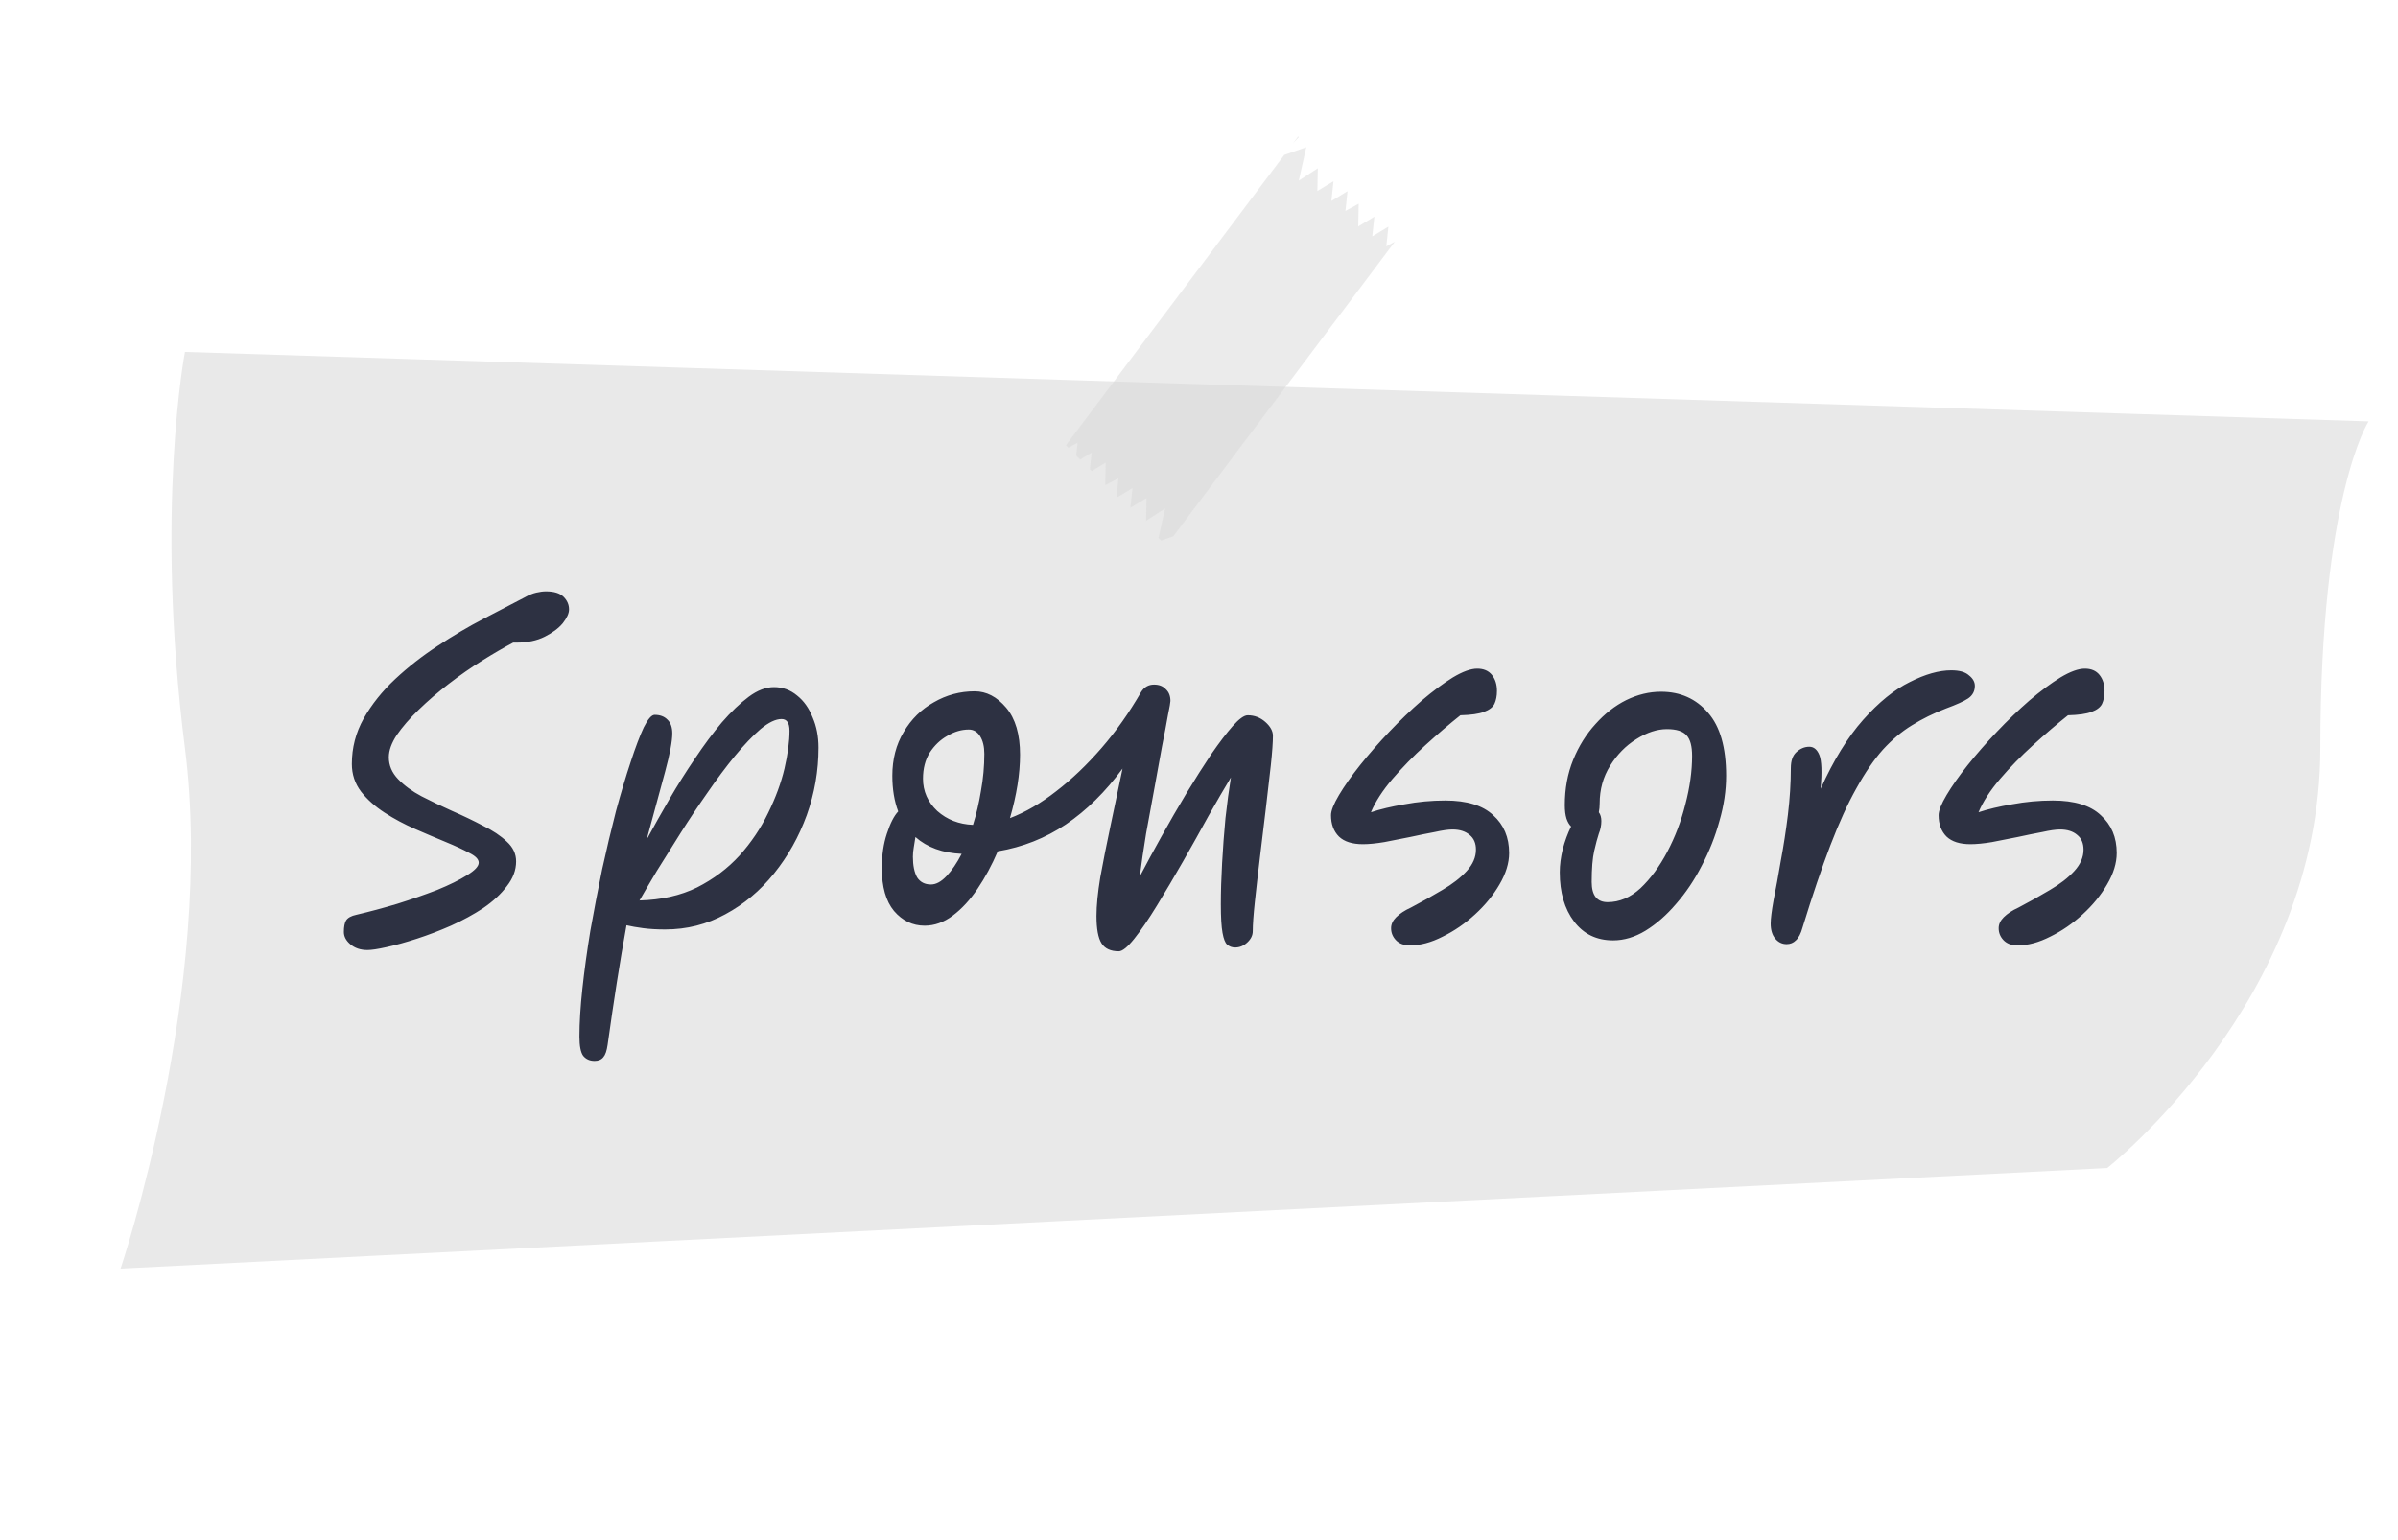
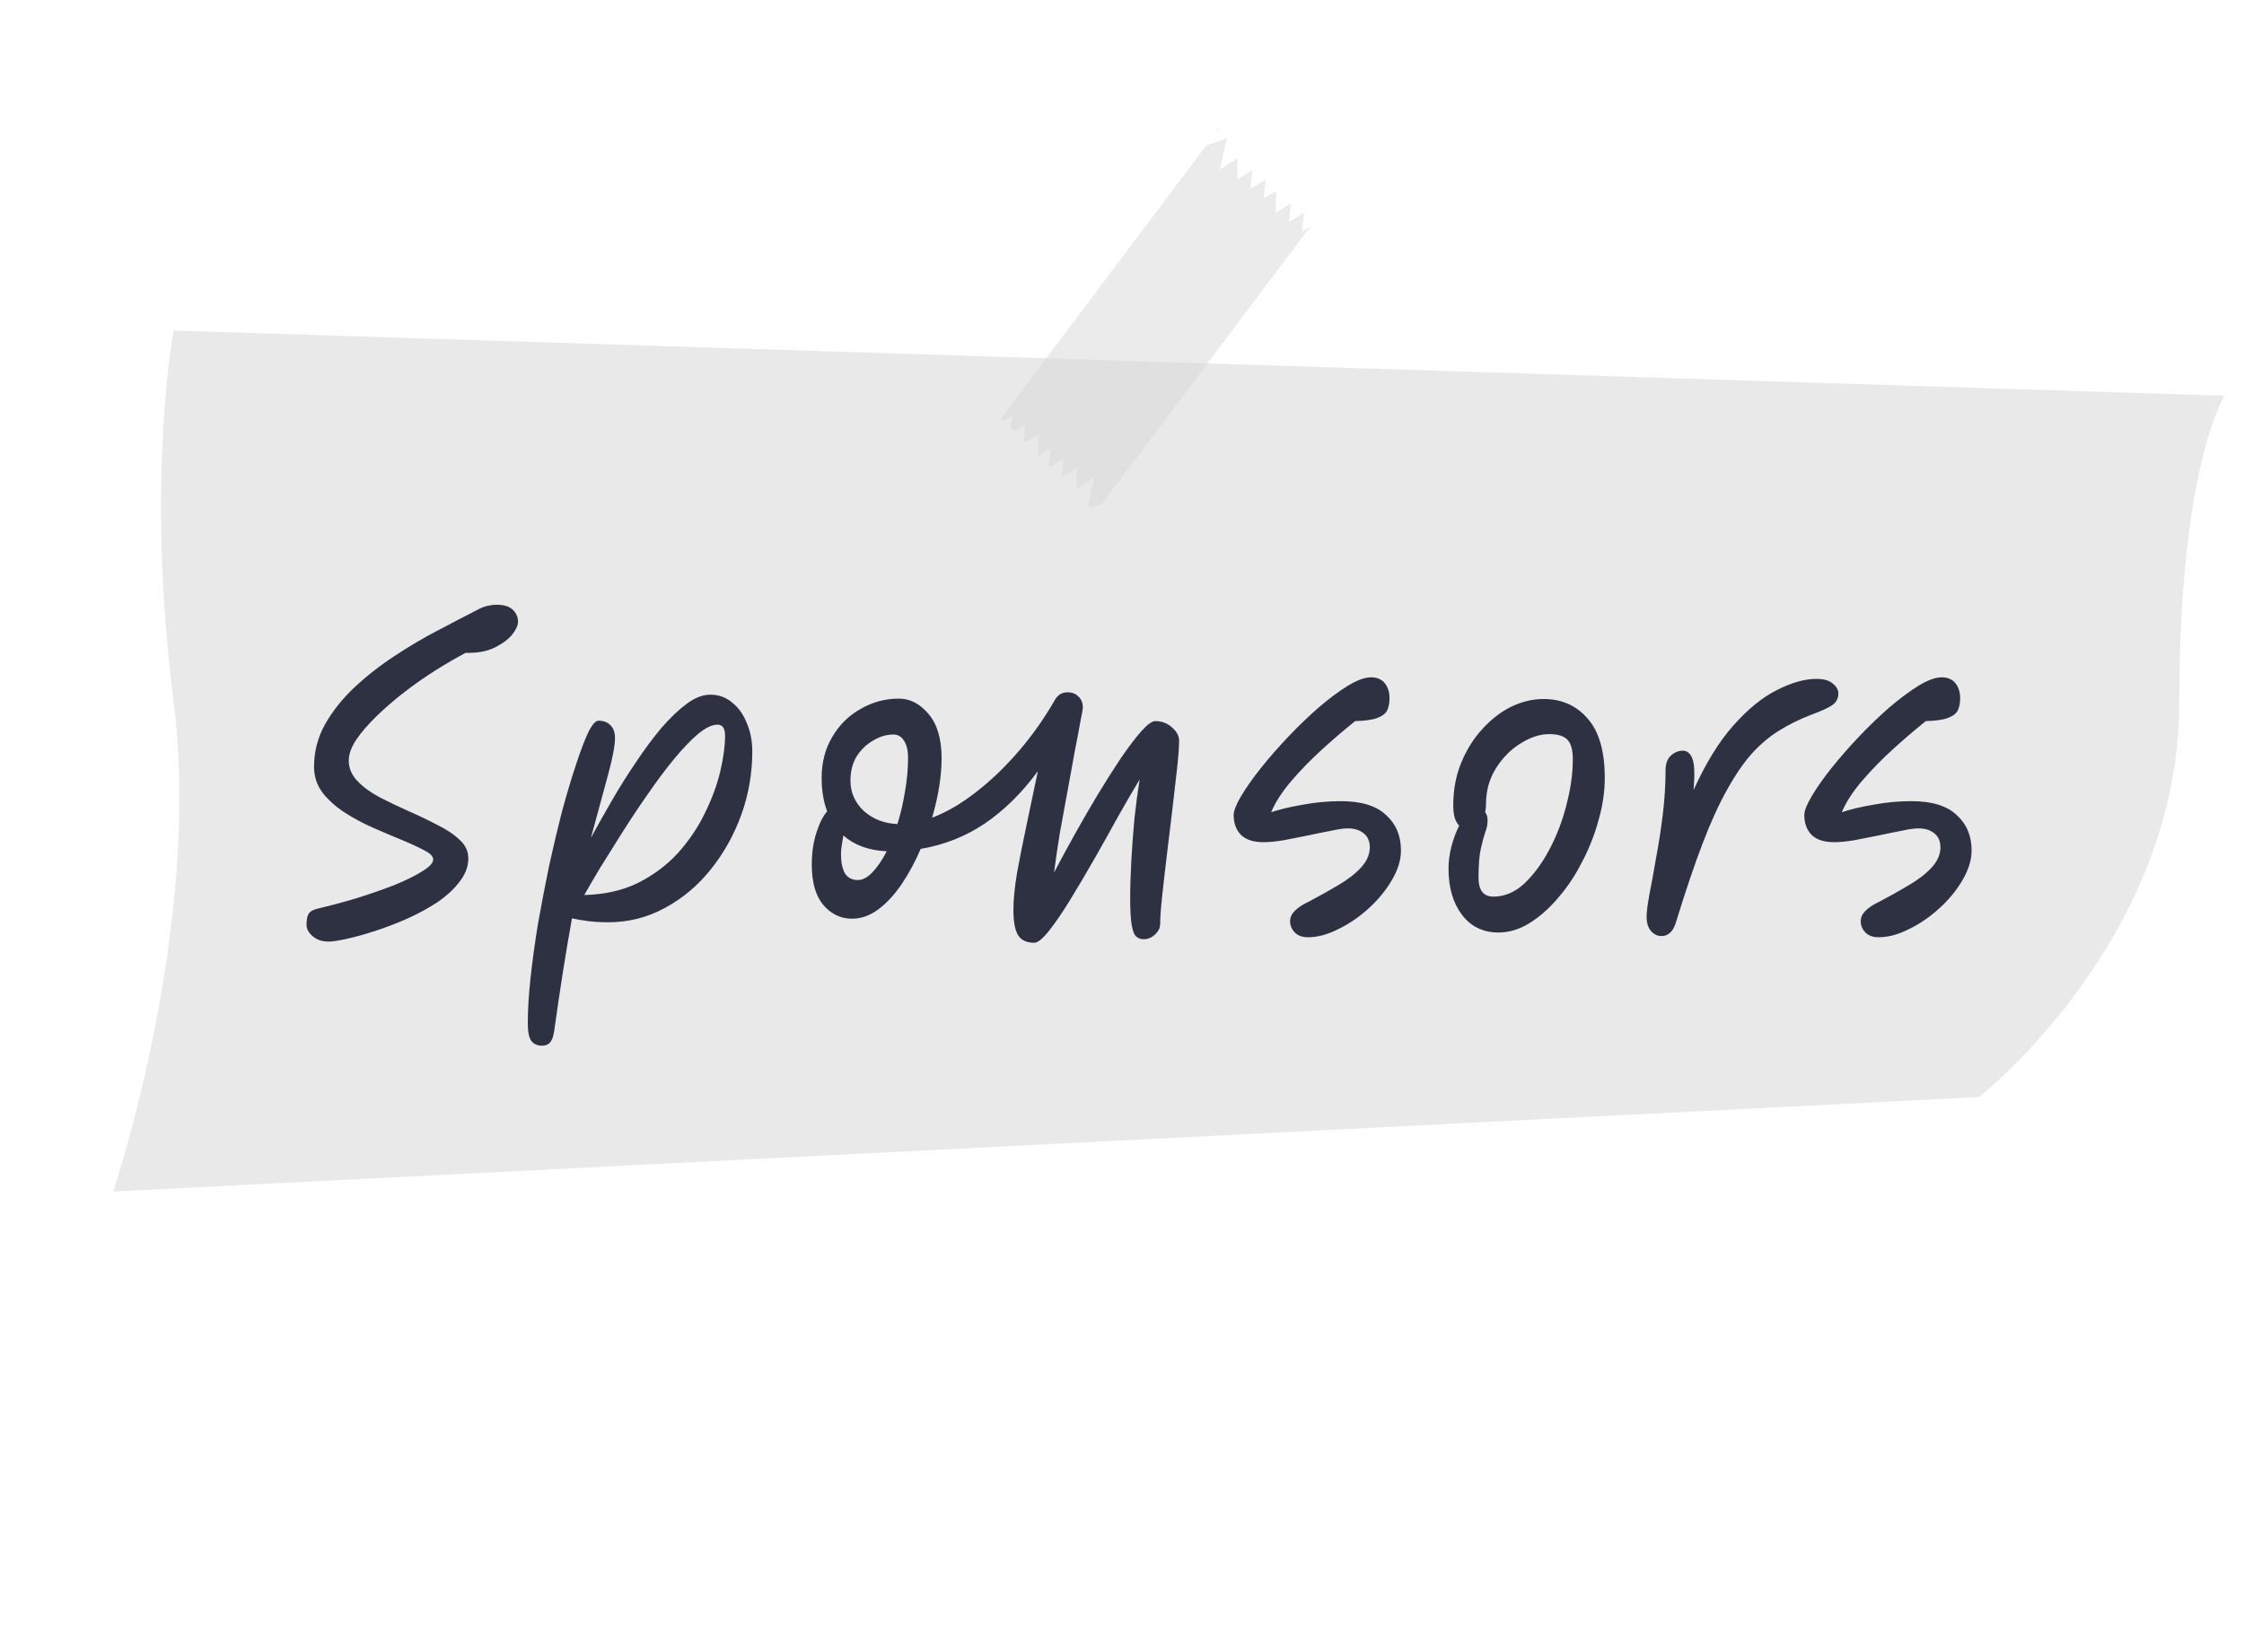
- <svg xmlns="http://www.w3.org/2000/svg" width="274" height="176" viewBox="0 0 274 176" fill="none">
-   <path d="M270.637 48.161L21.135 40.221C21.135 40.221 17.664 58.166 21.135 85.527C24.606 112.887 13.775 145 13.775 145L240.774 133.5C240.774 133.5 265.125 114.404 265.125 85.527C265.125 56.65 270.637 48.161 270.637 48.161Z" fill="#E9E9E9" />
-   <path d="M158.403 28.154L159.38 27.621L134.056 61.303L132.663 61.791L132.37 61.497L133.126 58.114L130.954 59.519L131.003 56.923L129.161 58.038L129.4 55.786L127.701 56.813L127.58 56.693L127.796 54.648L126.334 55.443L126.287 55.395L126.334 52.875L124.737 53.841L124.53 53.634L124.73 51.737L123.426 52.526L122.971 52.069L123.127 50.6L122.076 51.171L121.796 50.892L146.748 17.703L149.256 16.825L148.404 20.64L150.576 19.234L150.526 21.831L152.368 20.716L152.13 22.967L153.971 21.854L153.734 24.105L155.245 23.283L155.195 25.879L157.037 24.765L156.799 27.017L158.615 25.918L158.637 25.94L158.403 28.154Z" fill="#D9D9D9" fill-opacity="0.5" />
-   <path d="M147.751 16.369L148.329 15.601L148.403 15.674L147.751 16.369Z" fill="#D9D9D9" fill-opacity="0.5" />
-   <path d="M41.98 108.584C41.181 108.584 40.525 108.36 40.013 107.912C39.532 107.496 39.292 107.032 39.292 106.52C39.292 105.944 39.373 105.512 39.532 105.224C39.724 104.904 40.124 104.68 40.733 104.552C42.236 104.2 43.788 103.784 45.389 103.304C47.02 102.792 48.541 102.264 49.949 101.72C51.356 101.144 52.492 100.584 53.356 100.04C54.252 99.496 54.7 99.016 54.7 98.6C54.7 98.216 54.349 97.848 53.645 97.496C52.941 97.112 52.044 96.696 50.956 96.248C49.868 95.8 48.7 95.304 47.453 94.76C46.205 94.216 45.036 93.592 43.949 92.888C42.861 92.184 41.965 91.384 41.261 90.488C40.556 89.56 40.205 88.504 40.205 87.32C40.205 85.464 40.653 83.736 41.548 82.136C42.477 80.504 43.676 79 45.148 77.624C46.62 76.248 48.236 74.984 49.996 73.832C51.788 72.648 53.548 71.608 55.276 70.712C57.036 69.784 58.605 68.968 59.98 68.264C60.428 68.008 60.861 67.832 61.276 67.736C61.693 67.64 62.06 67.592 62.38 67.592C63.309 67.592 63.98 67.8 64.397 68.216C64.812 68.632 65.02 69.112 65.02 69.656C65.02 70.104 64.781 70.632 64.3 71.24C63.821 71.816 63.133 72.328 62.236 72.776C61.34 73.224 60.269 73.448 59.02 73.448H58.636C57.548 74.024 56.364 74.712 55.084 75.512C53.804 76.312 52.541 77.192 51.292 78.152C50.044 79.112 48.892 80.104 47.837 81.128C46.812 82.12 45.98 83.08 45.34 84.008C44.733 84.936 44.428 85.784 44.428 86.552C44.428 87.48 44.781 88.312 45.484 89.048C46.188 89.784 47.084 90.44 48.172 91.016C49.292 91.592 50.461 92.152 51.676 92.696C52.925 93.24 54.093 93.8 55.181 94.376C56.3 94.92 57.212 95.528 57.916 96.2C58.62 96.84 58.972 97.592 58.972 98.456C58.972 99.448 58.62 100.392 57.916 101.288C57.245 102.184 56.349 103.016 55.228 103.784C54.108 104.52 52.877 105.192 51.532 105.8C50.221 106.376 48.925 106.872 47.645 107.288C46.364 107.704 45.212 108.024 44.188 108.248C43.197 108.472 42.461 108.584 41.98 108.584ZM67.937 121.256C67.393 121.256 66.961 121.064 66.641 120.68C66.353 120.296 66.209 119.56 66.209 118.472C66.209 116.904 66.321 115.08 66.545 113C66.769 110.92 67.073 108.712 67.457 106.376C67.873 104.04 68.321 101.704 68.801 99.368C69.313 97.032 69.841 94.808 70.385 92.696C70.961 90.584 71.521 88.712 72.065 87.08C72.609 85.416 73.105 84.104 73.553 83.144C74.033 82.184 74.449 81.704 74.801 81.704C75.409 81.704 75.889 81.88 76.241 82.232C76.625 82.584 76.817 83.112 76.817 83.816C76.817 84.712 76.545 86.168 76.001 88.184C75.457 90.168 74.753 92.76 73.889 95.96C74.689 94.488 75.553 92.952 76.481 91.352C77.409 89.752 78.385 88.2 79.409 86.696C80.433 85.16 81.457 83.784 82.481 82.568C83.537 81.352 84.561 80.376 85.553 79.64C86.545 78.904 87.505 78.536 88.433 78.536C89.425 78.536 90.305 78.856 91.073 79.496C91.841 80.104 92.433 80.936 92.849 81.992C93.297 83.016 93.521 84.168 93.521 85.448C93.521 88.104 93.073 90.68 92.177 93.176C91.281 95.64 90.033 97.864 88.433 99.848C86.865 101.8 85.009 103.352 82.865 104.504C80.753 105.656 78.465 106.232 76.001 106.232C75.073 106.232 74.241 106.184 73.505 106.088C72.769 105.992 72.129 105.88 71.585 105.752C71.201 107.864 70.833 110.04 70.481 112.28C70.129 114.52 69.777 116.904 69.425 119.432C69.329 120.104 69.169 120.568 68.945 120.824C68.721 121.112 68.385 121.256 67.937 121.256ZM89.297 82.184C88.625 82.184 87.825 82.568 86.897 83.336C86.001 84.104 85.025 85.128 83.969 86.408C82.945 87.656 81.905 89.048 80.849 90.584C79.793 92.088 78.769 93.624 77.777 95.192C76.785 96.76 75.873 98.216 75.041 99.56C74.241 100.904 73.585 102.024 73.073 102.92C75.569 102.856 77.761 102.36 79.649 101.432C81.537 100.472 83.153 99.256 84.497 97.784C85.841 96.28 86.929 94.664 87.761 92.936C88.625 91.176 89.249 89.48 89.633 87.848C90.017 86.184 90.209 84.744 90.209 83.528C90.209 82.632 89.905 82.184 89.297 82.184ZM127.831 108.728C126.903 108.728 126.247 108.424 125.863 107.816C125.479 107.208 125.287 106.168 125.287 104.696C125.287 103.512 125.431 102.04 125.719 100.28C126.039 98.52 126.423 96.584 126.871 94.472C127.319 92.328 127.783 90.12 128.263 87.848C126.311 90.504 124.151 92.632 121.783 94.232C119.447 95.8 116.855 96.824 114.007 97.304C113.335 98.872 112.567 100.296 111.703 101.576C110.839 102.856 109.895 103.88 108.871 104.648C107.847 105.416 106.775 105.8 105.655 105.8C104.279 105.8 103.111 105.24 102.151 104.12C101.223 103 100.759 101.368 100.759 99.224C100.759 97.752 100.951 96.44 101.335 95.288C101.719 94.104 102.151 93.256 102.631 92.744C102.183 91.56 101.959 90.2 101.959 88.664C101.959 86.776 102.391 85.112 103.255 83.672C104.119 82.2 105.271 81.064 106.711 80.264C108.151 79.432 109.703 79.016 111.367 79.016C112.711 79.016 113.911 79.64 114.967 80.888C116.023 82.136 116.551 83.928 116.551 86.264C116.551 88.44 116.167 90.856 115.399 93.512C117.159 92.84 118.919 91.816 120.679 90.44C122.471 89.064 124.199 87.416 125.863 85.496C127.527 83.576 129.031 81.448 130.375 79.112C130.727 78.536 131.223 78.248 131.863 78.248C132.439 78.248 132.887 78.424 133.207 78.776C133.559 79.096 133.735 79.544 133.735 80.12C133.735 80.28 133.639 80.824 133.447 81.752C133.287 82.68 133.063 83.864 132.775 85.304C132.519 86.744 132.231 88.328 131.911 90.056C131.591 91.784 131.271 93.528 130.951 95.288C130.663 97.048 130.423 98.68 130.231 100.184C130.967 98.776 131.799 97.24 132.727 95.576C133.655 93.912 134.599 92.28 135.559 90.68C136.551 89.048 137.495 87.56 138.391 86.216C139.319 84.872 140.135 83.8 140.839 83C141.575 82.168 142.151 81.752 142.567 81.752C143.335 81.752 144.007 82.008 144.583 82.52C145.159 83.032 145.447 83.56 145.447 84.104C145.447 84.84 145.367 85.96 145.207 87.464C145.047 88.936 144.855 90.6 144.631 92.456C144.407 94.312 144.183 96.168 143.959 98.024C143.735 99.88 143.543 101.56 143.383 103.064C143.223 104.568 143.143 105.688 143.143 106.424C143.143 106.904 142.935 107.336 142.519 107.72C142.103 108.104 141.639 108.296 141.127 108.296C140.775 108.296 140.471 108.184 140.215 107.96C139.991 107.768 139.815 107.32 139.687 106.616C139.559 105.912 139.495 104.824 139.495 103.352C139.495 101.912 139.543 100.344 139.639 98.648C139.735 96.92 139.863 95.208 140.023 93.512C140.215 91.784 140.423 90.232 140.647 88.856C139.911 90.072 139.063 91.528 138.103 93.224C137.175 94.92 136.199 96.664 135.175 98.456C134.151 100.248 133.159 101.928 132.199 103.496C131.239 105.064 130.375 106.328 129.607 107.288C128.839 108.248 128.247 108.728 127.831 108.728ZM111.175 94.28C111.559 93.064 111.863 91.768 112.087 90.392C112.343 88.984 112.471 87.576 112.471 86.168C112.471 85.336 112.311 84.664 111.991 84.152C111.671 83.64 111.239 83.384 110.695 83.384C109.863 83.384 109.047 83.624 108.247 84.104C107.447 84.552 106.775 85.192 106.231 86.024C105.719 86.856 105.463 87.848 105.463 89C105.463 90.44 106.007 91.672 107.095 92.696C108.215 93.688 109.575 94.216 111.175 94.28ZM109.879 97.592C107.703 97.496 105.943 96.856 104.599 95.672C104.535 96.088 104.471 96.488 104.407 96.872C104.343 97.224 104.311 97.576 104.311 97.928C104.311 98.92 104.471 99.704 104.791 100.28C105.143 100.824 105.671 101.096 106.375 101.096C106.951 101.096 107.543 100.776 108.151 100.136C108.759 99.496 109.335 98.648 109.879 97.592ZM161.109 108.056C160.405 108.056 159.861 107.848 159.477 107.432C159.125 107.048 158.949 106.6 158.949 106.088C158.949 105.64 159.141 105.224 159.525 104.84C159.941 104.424 160.501 104.056 161.205 103.736C162.485 103.064 163.685 102.392 164.805 101.72C165.957 101.048 166.885 100.328 167.589 99.56C168.293 98.792 168.645 97.976 168.645 97.112C168.645 96.376 168.405 95.816 167.925 95.432C167.445 95.016 166.789 94.808 165.957 94.808C165.477 94.808 164.805 94.904 163.941 95.096C163.077 95.256 162.133 95.448 161.109 95.672C160.117 95.864 159.141 96.056 158.181 96.248C157.221 96.408 156.405 96.488 155.733 96.488C154.517 96.488 153.605 96.2 152.997 95.624C152.389 95.016 152.085 94.2 152.085 93.176C152.085 92.664 152.389 91.896 152.997 90.872C153.605 89.848 154.405 88.712 155.397 87.464C156.421 86.184 157.541 84.904 158.757 83.624C159.973 82.344 161.205 81.16 162.453 80.072C163.733 78.984 164.917 78.104 166.005 77.432C167.125 76.76 168.053 76.424 168.789 76.424C169.525 76.424 170.085 76.664 170.469 77.144C170.853 77.624 171.045 78.232 171.045 78.968C171.045 79.544 170.949 80.04 170.757 80.456C170.565 80.84 170.165 81.144 169.557 81.368C168.981 81.592 168.085 81.72 166.869 81.752C165.621 82.744 164.293 83.88 162.885 85.16C161.509 86.408 160.245 87.704 159.093 89.048C157.973 90.36 157.157 91.624 156.645 92.84C157.701 92.488 158.981 92.184 160.485 91.928C162.021 91.64 163.573 91.496 165.141 91.496C167.605 91.496 169.429 92.056 170.613 93.176C171.829 94.264 172.437 95.704 172.437 97.496C172.437 98.648 172.069 99.848 171.333 101.096C170.629 102.312 169.701 103.448 168.549 104.504C167.397 105.56 166.165 106.408 164.853 107.048C163.541 107.72 162.293 108.056 161.109 108.056ZM184.319 107.48C182.431 107.48 180.943 106.76 179.855 105.32C178.767 103.88 178.223 102.008 178.223 99.704C178.223 98.872 178.335 97.992 178.559 97.064C178.815 96.104 179.135 95.24 179.519 94.472C179.295 94.248 179.119 93.944 178.991 93.56C178.863 93.144 178.799 92.632 178.799 92.024C178.799 90.136 179.119 88.408 179.759 86.84C180.399 85.272 181.247 83.912 182.303 82.76C183.359 81.576 184.527 80.664 185.807 80.024C187.119 79.384 188.447 79.064 189.791 79.064C191.999 79.064 193.791 79.864 195.167 81.464C196.543 83.032 197.231 85.432 197.231 88.664C197.231 90.36 196.975 92.088 196.463 93.848C195.983 95.608 195.311 97.304 194.447 98.936C193.615 100.568 192.639 102.024 191.519 103.304C190.431 104.584 189.263 105.608 188.015 106.376C186.799 107.112 185.567 107.48 184.319 107.48ZM182.687 92.84C182.879 93.096 182.975 93.432 182.975 93.848C182.975 94.328 182.879 94.808 182.687 95.288C182.527 95.768 182.351 96.424 182.159 97.256C181.967 98.088 181.871 99.272 181.871 100.808C181.871 102.344 182.479 103.112 183.695 103.112C185.039 103.112 186.287 102.584 187.439 101.528C188.591 100.44 189.615 99.048 190.511 97.352C191.407 95.656 192.095 93.848 192.575 91.928C193.087 89.976 193.343 88.136 193.343 86.408C193.343 85.288 193.135 84.504 192.719 84.056C192.303 83.576 191.551 83.336 190.463 83.336C189.343 83.336 188.175 83.72 186.959 84.488C185.775 85.224 184.783 86.232 183.983 87.512C183.183 88.792 182.783 90.232 182.783 91.832C182.783 92.184 182.751 92.52 182.687 92.84ZM204.145 107.912C203.633 107.912 203.201 107.704 202.849 107.288C202.497 106.872 202.321 106.296 202.321 105.56C202.321 105.016 202.433 104.12 202.657 102.872C202.913 101.592 203.185 100.104 203.473 98.408C203.793 96.712 204.065 94.952 204.289 93.128C204.513 91.272 204.625 89.496 204.625 87.8C204.625 86.968 204.833 86.36 205.249 85.976C205.697 85.56 206.193 85.352 206.737 85.352C207.249 85.352 207.633 85.672 207.889 86.312C208.145 86.952 208.193 88.232 208.033 90.152C209.505 86.888 211.121 84.264 212.881 82.28C214.673 80.264 216.449 78.824 218.209 77.96C219.969 77.064 221.553 76.616 222.961 76.616C223.889 76.616 224.561 76.808 224.977 77.192C225.425 77.544 225.649 77.944 225.649 78.392C225.649 79 225.393 79.48 224.881 79.832C224.401 80.152 223.553 80.536 222.337 80.984C220.929 81.528 219.633 82.168 218.449 82.904C217.297 83.608 216.193 84.536 215.137 85.688C214.113 86.84 213.105 88.312 212.113 90.104C211.121 91.864 210.129 94.04 209.137 96.632C208.145 99.224 207.089 102.344 205.969 105.992C205.777 106.696 205.521 107.192 205.201 107.48C204.913 107.768 204.561 107.912 204.145 107.912ZM230.531 108.056C229.827 108.056 229.283 107.848 228.899 107.432C228.547 107.048 228.371 106.6 228.371 106.088C228.371 105.64 228.563 105.224 228.947 104.84C229.363 104.424 229.923 104.056 230.627 103.736C231.907 103.064 233.107 102.392 234.227 101.72C235.379 101.048 236.307 100.328 237.011 99.56C237.715 98.792 238.067 97.976 238.067 97.112C238.067 96.376 237.827 95.816 237.347 95.432C236.867 95.016 236.211 94.808 235.379 94.808C234.899 94.808 234.227 94.904 233.363 95.096C232.499 95.256 231.555 95.448 230.531 95.672C229.539 95.864 228.563 96.056 227.603 96.248C226.643 96.408 225.827 96.488 225.155 96.488C223.939 96.488 223.027 96.2 222.419 95.624C221.811 95.016 221.507 94.2 221.507 93.176C221.507 92.664 221.811 91.896 222.419 90.872C223.027 89.848 223.827 88.712 224.819 87.464C225.843 86.184 226.963 84.904 228.179 83.624C229.395 82.344 230.627 81.16 231.875 80.072C233.155 78.984 234.339 78.104 235.427 77.432C236.547 76.76 237.475 76.424 238.211 76.424C238.947 76.424 239.507 76.664 239.891 77.144C240.275 77.624 240.467 78.232 240.467 78.968C240.467 79.544 240.371 80.04 240.179 80.456C239.987 80.84 239.587 81.144 238.979 81.368C238.403 81.592 237.507 81.72 236.291 81.752C235.043 82.744 233.715 83.88 232.307 85.16C230.931 86.408 229.667 87.704 228.515 89.048C227.395 90.36 226.579 91.624 226.067 92.84C227.123 92.488 228.403 92.184 229.907 91.928C231.443 91.64 232.995 91.496 234.563 91.496C237.027 91.496 238.851 92.056 240.035 93.176C241.251 94.264 241.859 95.704 241.859 97.496C241.859 98.648 241.491 99.848 240.755 101.096C240.051 102.312 239.123 103.448 237.971 104.504C236.819 105.56 235.587 106.408 234.275 107.048C232.963 107.72 231.715 108.056 230.531 108.056Z" fill="#2D3142" />
+ <svg xmlns="http://www.w3.org/2000/svg" width="273" height="201" viewBox="0 0 273 201" fill="none">
+   <path d="M270.637 48.161L21.135 40.221C21.135 40.221 17.664 58.166 21.135 85.526C24.606 112.887 13.775 145 13.775 145L240.774 133.5C240.774 133.5 265.125 114.403 265.125 85.526C265.125 56.65 270.637 48.161 270.637 48.161Z" fill="#E9E9E9" />
+   <path d="M158.403 28.153L159.38 27.621L134.056 61.303L132.663 61.791L132.37 61.497L133.126 58.113L130.954 59.519L131.003 56.923L129.161 58.038L129.4 55.786L127.701 56.813L127.58 56.693L127.796 54.648L126.334 55.443L126.287 55.395L126.334 52.875L124.737 53.841L124.53 53.634L124.73 51.737L123.426 52.526L122.971 52.069L123.127 50.6L122.076 51.171L121.796 50.891L146.748 17.703L149.256 16.825L148.404 20.64L150.576 19.234L150.526 21.831L152.368 20.716L152.13 22.967L153.971 21.853L153.734 24.105L155.245 23.283L155.195 25.879L157.037 24.764L156.799 27.017L158.615 25.918L158.637 25.94L158.403 28.153Z" fill="#D9D9D9" fill-opacity="0.5" />
+   <path d="M147.751 16.369L148.329 15.601L148.403 15.673L147.751 16.369Z" fill="#D9D9D9" fill-opacity="0.5" />
+   <path d="M39.981 114.584C39.181 114.584 38.526 114.36 38.014 113.912C37.533 113.496 37.294 113.032 37.294 112.52C37.294 111.944 37.373 111.512 37.533 111.224C37.725 110.904 38.126 110.68 38.733 110.552C40.237 110.2 41.789 109.784 43.389 109.304C45.022 108.792 46.541 108.264 47.95 107.72C49.358 107.144 50.493 106.584 51.358 106.04C52.254 105.496 52.702 105.016 52.702 104.6C52.702 104.216 52.349 103.848 51.645 103.496C50.941 103.112 50.045 102.696 48.958 102.248C47.87 101.8 46.702 101.304 45.453 100.76C44.206 100.216 43.038 99.592 41.95 98.888C40.861 98.184 39.965 97.384 39.261 96.488C38.557 95.56 38.206 94.504 38.206 93.32C38.206 91.464 38.654 89.736 39.55 88.136C40.477 86.504 41.678 85 43.15 83.624C44.621 82.248 46.237 80.984 47.998 79.832C49.789 78.648 51.55 77.608 53.278 76.712C55.038 75.784 56.605 74.968 57.981 74.264C58.429 74.008 58.861 73.832 59.278 73.736C59.694 73.64 60.062 73.592 60.382 73.592C61.309 73.592 61.981 73.8 62.398 74.216C62.813 74.632 63.022 75.112 63.022 75.656C63.022 76.104 62.782 76.632 62.301 77.24C61.822 77.816 61.133 78.328 60.237 78.776C59.342 79.224 58.27 79.448 57.022 79.448H56.638C55.55 80.024 54.365 80.712 53.086 81.512C51.806 82.312 50.541 83.192 49.294 84.152C48.045 85.112 46.894 86.104 45.837 87.128C44.813 88.12 43.981 89.08 43.342 90.008C42.733 90.936 42.429 91.784 42.429 92.552C42.429 93.48 42.782 94.312 43.486 95.048C44.19 95.784 45.086 96.44 46.173 97.016C47.294 97.592 48.462 98.152 49.678 98.696C50.925 99.24 52.093 99.8 53.181 100.376C54.301 100.92 55.214 101.528 55.917 102.2C56.621 102.84 56.974 103.592 56.974 104.456C56.974 105.448 56.621 106.392 55.917 107.288C55.245 108.184 54.349 109.016 53.23 109.784C52.109 110.52 50.877 111.192 49.533 111.8C48.221 112.376 46.925 112.872 45.645 113.288C44.365 113.704 43.214 114.024 42.19 114.248C41.197 114.472 40.462 114.584 39.981 114.584ZM65.938 127.256C65.394 127.256 64.962 127.064 64.642 126.68C64.354 126.296 64.21 125.56 64.21 124.472C64.21 122.904 64.322 121.08 64.546 119C64.77 116.92 65.074 114.712 65.458 112.376C65.874 110.04 66.322 107.704 66.802 105.368C67.314 103.032 67.842 100.808 68.386 98.696C68.962 96.584 69.522 94.712 70.066 93.08C70.61 91.416 71.106 90.104 71.554 89.144C72.034 88.184 72.45 87.704 72.802 87.704C73.41 87.704 73.89 87.88 74.242 88.232C74.626 88.584 74.818 89.112 74.818 89.816C74.818 90.712 74.546 92.168 74.002 94.184C73.458 96.168 72.754 98.76 71.89 101.96C72.69 100.488 73.554 98.952 74.482 97.352C75.41 95.752 76.386 94.2 77.41 92.696C78.434 91.16 79.458 89.784 80.482 88.568C81.538 87.352 82.562 86.376 83.554 85.64C84.546 84.904 85.506 84.536 86.434 84.536C87.426 84.536 88.306 84.856 89.074 85.496C89.842 86.104 90.434 86.936 90.85 87.992C91.298 89.016 91.522 90.168 91.522 91.448C91.522 94.104 91.074 96.68 90.178 99.176C89.282 101.64 88.034 103.864 86.434 105.848C84.866 107.8 83.01 109.352 80.866 110.504C78.754 111.656 76.466 112.232 74.002 112.232C73.074 112.232 72.242 112.184 71.506 112.088C70.77 111.992 70.13 111.88 69.586 111.752C69.202 113.864 68.834 116.04 68.482 118.28C68.13 120.52 67.778 122.904 67.426 125.432C67.33 126.104 67.17 126.568 66.946 126.824C66.722 127.112 66.386 127.256 65.938 127.256ZM87.298 88.184C86.626 88.184 85.826 88.568 84.898 89.336C84.002 90.104 83.026 91.128 81.97 92.408C80.946 93.656 79.906 95.048 78.85 96.584C77.794 98.088 76.77 99.624 75.778 101.192C74.786 102.76 73.874 104.216 73.042 105.56C72.242 106.904 71.586 108.024 71.074 108.92C73.57 108.856 75.762 108.36 77.65 107.432C79.538 106.472 81.154 105.256 82.498 103.784C83.842 102.28 84.93 100.664 85.762 98.936C86.626 97.176 87.25 95.48 87.634 93.848C88.018 92.184 88.21 90.744 88.21 89.528C88.21 88.632 87.906 88.184 87.298 88.184ZM125.832 114.728C124.904 114.728 124.248 114.424 123.864 113.816C123.48 113.208 123.288 112.168 123.288 110.696C123.288 109.512 123.432 108.04 123.72 106.28C124.04 104.52 124.424 102.584 124.872 100.472C125.32 98.328 125.784 96.12 126.264 93.848C124.312 96.504 122.152 98.632 119.784 100.232C117.448 101.8 114.856 102.824 112.008 103.304C111.336 104.872 110.568 106.296 109.704 107.576C108.84 108.856 107.896 109.88 106.872 110.648C105.848 111.416 104.776 111.8 103.656 111.8C102.28 111.8 101.112 111.24 100.152 110.12C99.224 109 98.76 107.368 98.76 105.224C98.76 103.752 98.952 102.44 99.336 101.288C99.72 100.104 100.152 99.256 100.632 98.744C100.184 97.56 99.96 96.2 99.96 94.664C99.96 92.776 100.392 91.112 101.256 89.672C102.12 88.2 103.272 87.064 104.712 86.264C106.152 85.432 107.704 85.016 109.368 85.016C110.712 85.016 111.912 85.64 112.968 86.888C114.024 88.136 114.552 89.928 114.552 92.264C114.552 94.44 114.168 96.856 113.4 99.512C115.16 98.84 116.92 97.816 118.68 96.44C120.472 95.064 122.2 93.416 123.864 91.496C125.528 89.576 127.032 87.448 128.376 85.112C128.728 84.536 129.224 84.248 129.864 84.248C130.44 84.248 130.888 84.424 131.208 84.776C131.56 85.096 131.736 85.544 131.736 86.12C131.736 86.28 131.64 86.824 131.448 87.752C131.288 88.68 131.064 89.864 130.776 91.304C130.52 92.744 130.232 94.328 129.912 96.056C129.592 97.784 129.272 99.528 128.952 101.288C128.664 103.048 128.424 104.68 128.232 106.184C128.968 104.776 129.8 103.24 130.728 101.576C131.656 99.912 132.6 98.28 133.56 96.68C134.552 95.048 135.496 93.56 136.392 92.216C137.32 90.872 138.136 89.8 138.84 89C139.576 88.168 140.152 87.752 140.568 87.752C141.336 87.752 142.008 88.008 142.584 88.52C143.16 89.032 143.448 89.56 143.448 90.104C143.448 90.84 143.368 91.96 143.208 93.464C143.048 94.936 142.856 96.6 142.632 98.456C142.408 100.312 142.184 102.168 141.96 104.024C141.736 105.88 141.544 107.56 141.384 109.064C141.224 110.568 141.144 111.688 141.144 112.424C141.144 112.904 140.936 113.336 140.52 113.72C140.104 114.104 139.64 114.296 139.128 114.296C138.776 114.296 138.472 114.184 138.216 113.96C137.992 113.768 137.816 113.32 137.688 112.616C137.56 111.912 137.496 110.824 137.496 109.352C137.496 107.912 137.544 106.344 137.64 104.648C137.736 102.92 137.864 101.208 138.024 99.512C138.216 97.784 138.424 96.232 138.648 94.856C137.912 96.072 137.064 97.528 136.104 99.224C135.176 100.92 134.2 102.664 133.176 104.456C132.152 106.248 131.16 107.928 130.2 109.496C129.24 111.064 128.376 112.328 127.608 113.288C126.84 114.248 126.248 114.728 125.832 114.728ZM109.176 100.28C109.56 99.064 109.864 97.768 110.088 96.392C110.344 94.984 110.472 93.576 110.472 92.168C110.472 91.336 110.312 90.664 109.992 90.152C109.672 89.64 109.24 89.384 108.696 89.384C107.864 89.384 107.048 89.624 106.248 90.104C105.448 90.552 104.776 91.192 104.232 92.024C103.72 92.856 103.464 93.848 103.464 95C103.464 96.44 104.008 97.672 105.096 98.696C106.216 99.688 107.576 100.216 109.176 100.28ZM107.88 103.592C105.704 103.496 103.944 102.856 102.6 101.672C102.536 102.088 102.472 102.488 102.408 102.872C102.344 103.224 102.312 103.576 102.312 103.928C102.312 104.92 102.472 105.704 102.792 106.28C103.144 106.824 103.672 107.096 104.376 107.096C104.952 107.096 105.544 106.776 106.152 106.136C106.76 105.496 107.336 104.648 107.88 103.592ZM159.11 114.056C158.406 114.056 157.862 113.848 157.478 113.432C157.126 113.048 156.95 112.6 156.95 112.088C156.95 111.64 157.142 111.224 157.526 110.84C157.942 110.424 158.502 110.056 159.206 109.736C160.486 109.064 161.686 108.392 162.806 107.72C163.958 107.048 164.886 106.328 165.59 105.56C166.294 104.792 166.646 103.976 166.646 103.112C166.646 102.376 166.406 101.816 165.926 101.432C165.446 101.016 164.79 100.808 163.958 100.808C163.478 100.808 162.806 100.904 161.942 101.096C161.078 101.256 160.134 101.448 159.11 101.672C158.118 101.864 157.142 102.056 156.182 102.248C155.222 102.408 154.406 102.488 153.734 102.488C152.518 102.488 151.606 102.2 150.998 101.624C150.39 101.016 150.086 100.2 150.086 99.176C150.086 98.664 150.39 97.896 150.998 96.872C151.606 95.848 152.406 94.712 153.398 93.464C154.422 92.184 155.542 90.904 156.758 89.624C157.974 88.344 159.206 87.16 160.454 86.072C161.734 84.984 162.918 84.104 164.006 83.432C165.126 82.76 166.054 82.424 166.79 82.424C167.526 82.424 168.086 82.664 168.47 83.144C168.854 83.624 169.046 84.232 169.046 84.968C169.046 85.544 168.95 86.04 168.758 86.456C168.566 86.84 168.166 87.144 167.558 87.368C166.982 87.592 166.086 87.72 164.87 87.752C163.622 88.744 162.294 89.88 160.886 91.16C159.51 92.408 158.246 93.704 157.094 95.048C155.974 96.36 155.158 97.624 154.646 98.84C155.702 98.488 156.982 98.184 158.486 97.928C160.022 97.64 161.574 97.496 163.142 97.496C165.606 97.496 167.43 98.056 168.614 99.176C169.83 100.264 170.438 101.704 170.438 103.496C170.438 104.648 170.07 105.848 169.334 107.096C168.63 108.312 167.702 109.448 166.55 110.504C165.398 111.56 164.166 112.408 162.854 113.048C161.542 113.72 160.294 114.056 159.11 114.056ZM182.32 113.48C180.432 113.48 178.944 112.76 177.856 111.32C176.768 109.88 176.224 108.008 176.224 105.704C176.224 104.872 176.336 103.992 176.56 103.064C176.816 102.104 177.136 101.24 177.52 100.472C177.296 100.248 177.12 99.944 176.992 99.56C176.864 99.144 176.8 98.632 176.8 98.024C176.8 96.136 177.12 94.408 177.76 92.84C178.4 91.272 179.248 89.912 180.304 88.76C181.36 87.576 182.528 86.664 183.808 86.024C185.12 85.384 186.448 85.064 187.792 85.064C190 85.064 191.792 85.864 193.168 87.464C194.544 89.032 195.232 91.432 195.232 94.664C195.232 96.36 194.976 98.088 194.464 99.848C193.984 101.608 193.312 103.304 192.448 104.936C191.616 106.568 190.64 108.024 189.52 109.304C188.432 110.584 187.264 111.608 186.016 112.376C184.8 113.112 183.568 113.48 182.32 113.48ZM180.688 98.84C180.88 99.096 180.976 99.432 180.976 99.848C180.976 100.328 180.88 100.808 180.688 101.288C180.528 101.768 180.352 102.424 180.16 103.256C179.968 104.088 179.872 105.272 179.872 106.808C179.872 108.344 180.48 109.112 181.696 109.112C183.04 109.112 184.288 108.584 185.44 107.528C186.592 106.44 187.616 105.048 188.512 103.352C189.408 101.656 190.096 99.848 190.576 97.928C191.088 95.976 191.344 94.136 191.344 92.408C191.344 91.288 191.136 90.504 190.72 90.056C190.304 89.576 189.552 89.336 188.464 89.336C187.344 89.336 186.176 89.72 184.96 90.488C183.776 91.224 182.784 92.232 181.984 93.512C181.184 94.792 180.784 96.232 180.784 97.832C180.784 98.184 180.752 98.52 180.688 98.84ZM202.146 113.912C201.634 113.912 201.202 113.704 200.85 113.288C200.498 112.872 200.322 112.296 200.322 111.56C200.322 111.016 200.434 110.12 200.658 108.872C200.914 107.592 201.186 106.104 201.474 104.408C201.794 102.712 202.066 100.952 202.29 99.128C202.514 97.272 202.626 95.496 202.626 93.8C202.626 92.968 202.834 92.36 203.25 91.976C203.698 91.56 204.194 91.352 204.738 91.352C205.25 91.352 205.634 91.672 205.89 92.312C206.146 92.952 206.194 94.232 206.034 96.152C207.506 92.888 209.122 90.264 210.882 88.28C212.674 86.264 214.45 84.824 216.21 83.96C217.97 83.064 219.554 82.616 220.962 82.616C221.89 82.616 222.562 82.808 222.978 83.192C223.426 83.544 223.65 83.944 223.65 84.392C223.65 85 223.394 85.48 222.882 85.832C222.402 86.152 221.554 86.536 220.338 86.984C218.93 87.528 217.634 88.168 216.45 88.904C215.298 89.608 214.194 90.536 213.138 91.688C212.114 92.84 211.106 94.312 210.114 96.104C209.122 97.864 208.13 100.04 207.138 102.632C206.146 105.224 205.09 108.344 203.97 111.992C203.778 112.696 203.522 113.192 203.202 113.48C202.914 113.768 202.562 113.912 202.146 113.912ZM228.532 114.056C227.828 114.056 227.284 113.848 226.9 113.432C226.548 113.048 226.372 112.6 226.372 112.088C226.372 111.64 226.564 111.224 226.948 110.84C227.364 110.424 227.924 110.056 228.628 109.736C229.908 109.064 231.108 108.392 232.228 107.72C233.38 107.048 234.308 106.328 235.012 105.56C235.716 104.792 236.068 103.976 236.068 103.112C236.068 102.376 235.828 101.816 235.348 101.432C234.868 101.016 234.212 100.808 233.38 100.808C232.9 100.808 232.228 100.904 231.364 101.096C230.5 101.256 229.556 101.448 228.532 101.672C227.54 101.864 226.564 102.056 225.604 102.248C224.644 102.408 223.828 102.488 223.156 102.488C221.94 102.488 221.028 102.2 220.42 101.624C219.812 101.016 219.508 100.2 219.508 99.176C219.508 98.664 219.812 97.896 220.42 96.872C221.028 95.848 221.828 94.712 222.82 93.464C223.844 92.184 224.964 90.904 226.18 89.624C227.396 88.344 228.628 87.16 229.876 86.072C231.156 84.984 232.34 84.104 233.428 83.432C234.548 82.76 235.476 82.424 236.212 82.424C236.948 82.424 237.508 82.664 237.892 83.144C238.276 83.624 238.468 84.232 238.468 84.968C238.468 85.544 238.372 86.04 238.18 86.456C237.988 86.84 237.588 87.144 236.98 87.368C236.404 87.592 235.508 87.72 234.292 87.752C233.044 88.744 231.716 89.88 230.308 91.16C228.932 92.408 227.668 93.704 226.516 95.048C225.396 96.36 224.58 97.624 224.068 98.84C225.124 98.488 226.404 98.184 227.908 97.928C229.444 97.64 230.996 97.496 232.564 97.496C235.028 97.496 236.852 98.056 238.036 99.176C239.252 100.264 239.86 101.704 239.86 103.496C239.86 104.648 239.492 105.848 238.756 107.096C238.052 108.312 237.124 109.448 235.972 110.504C234.82 111.56 233.588 112.408 232.276 113.048C230.964 113.72 229.716 114.056 228.532 114.056Z" fill="#2D3142" />
</svg>
